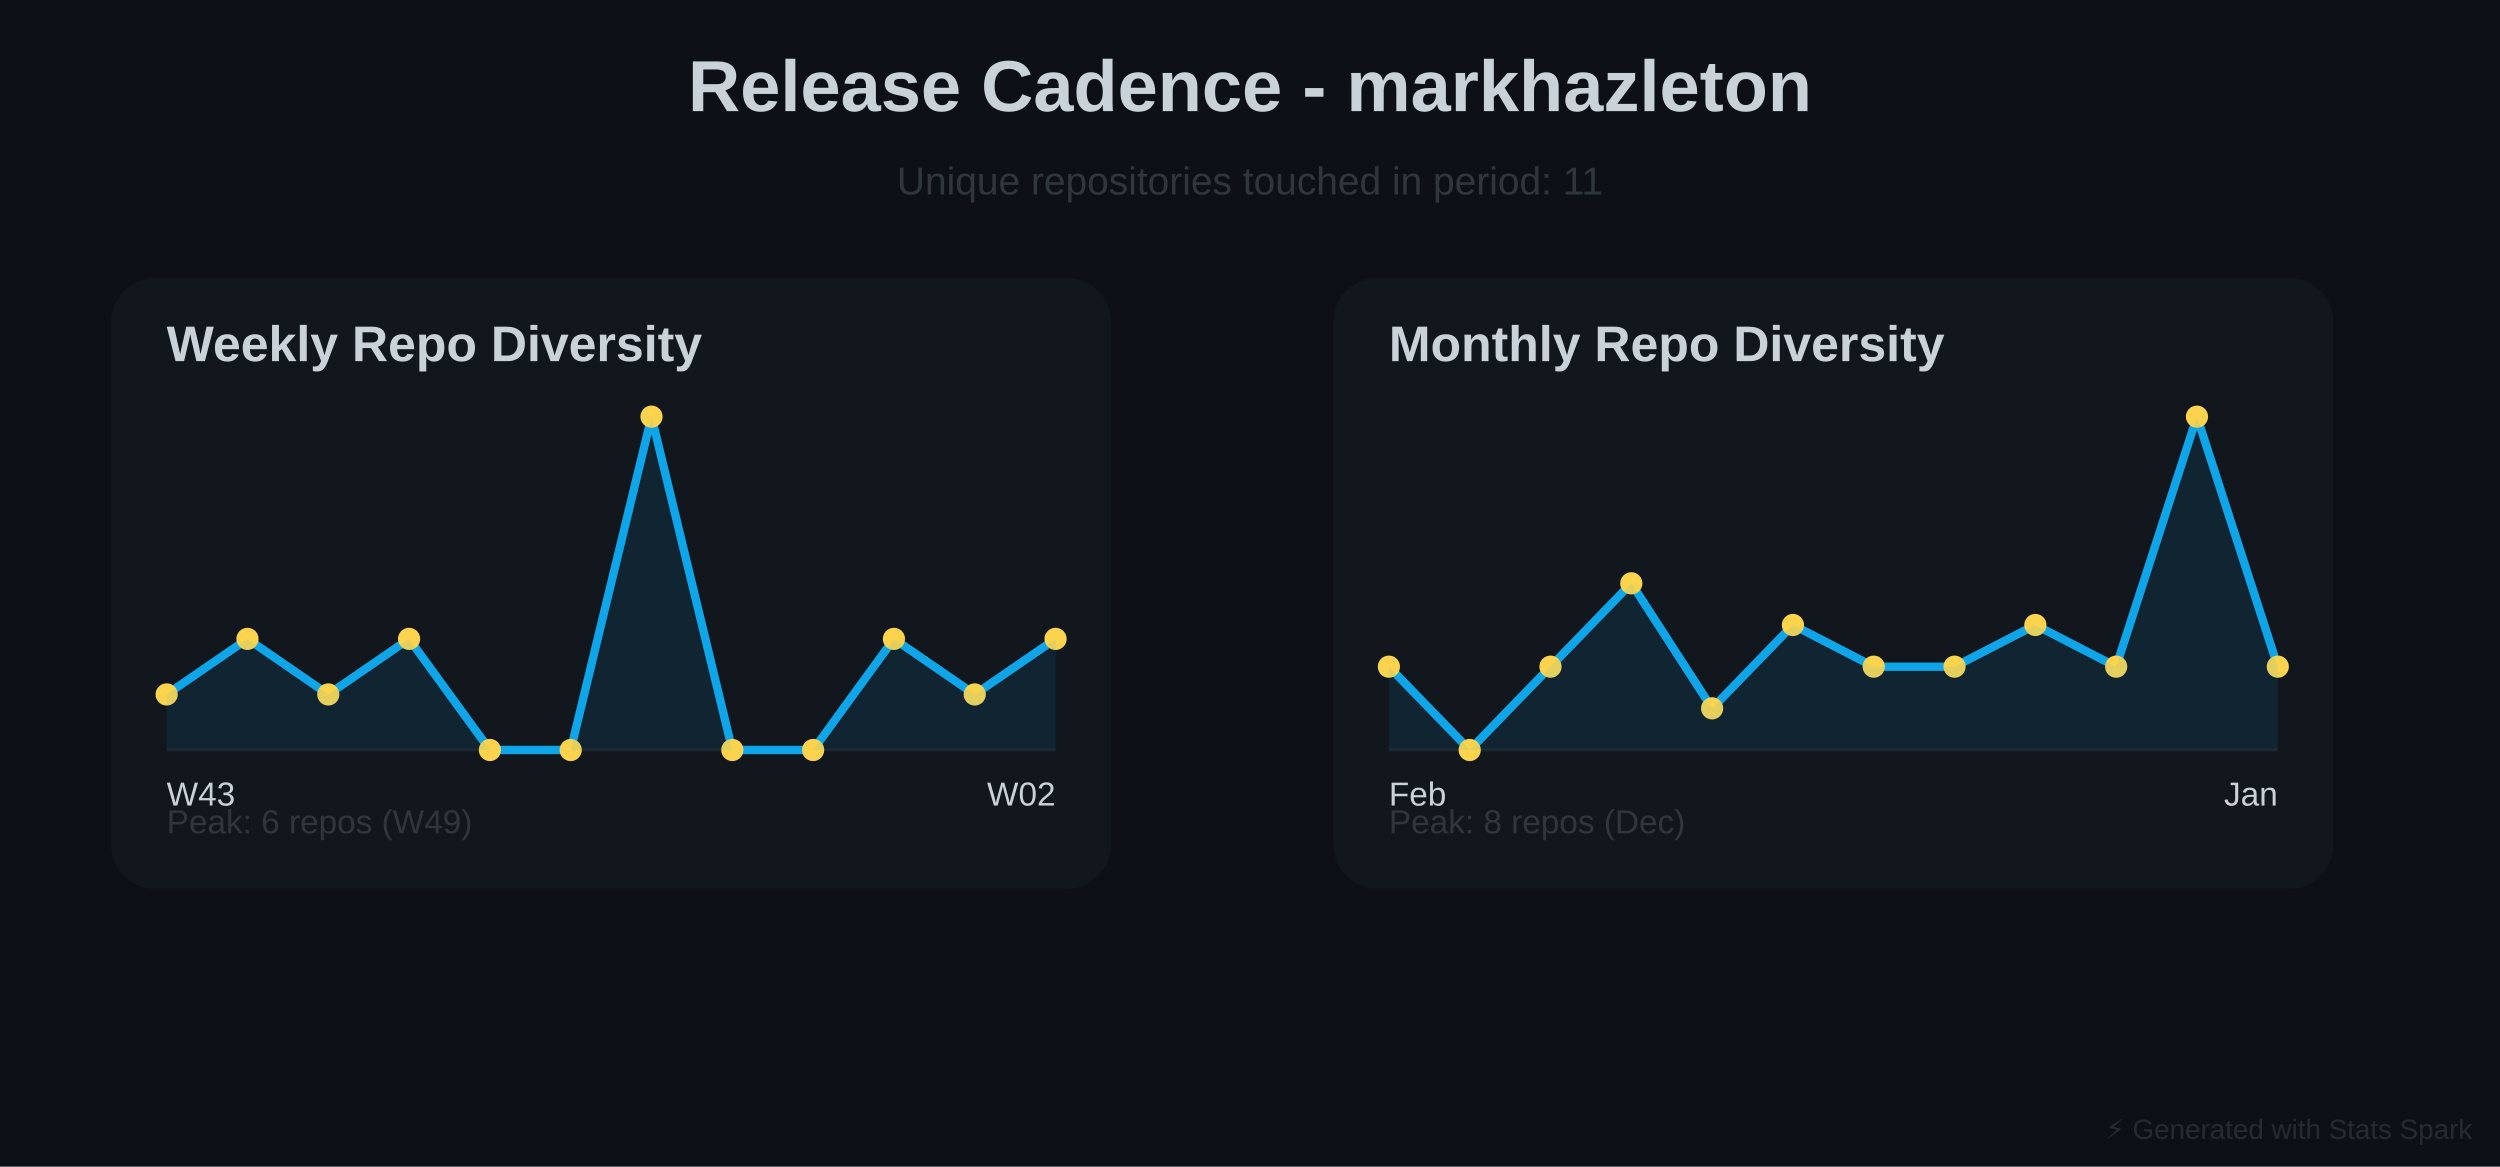
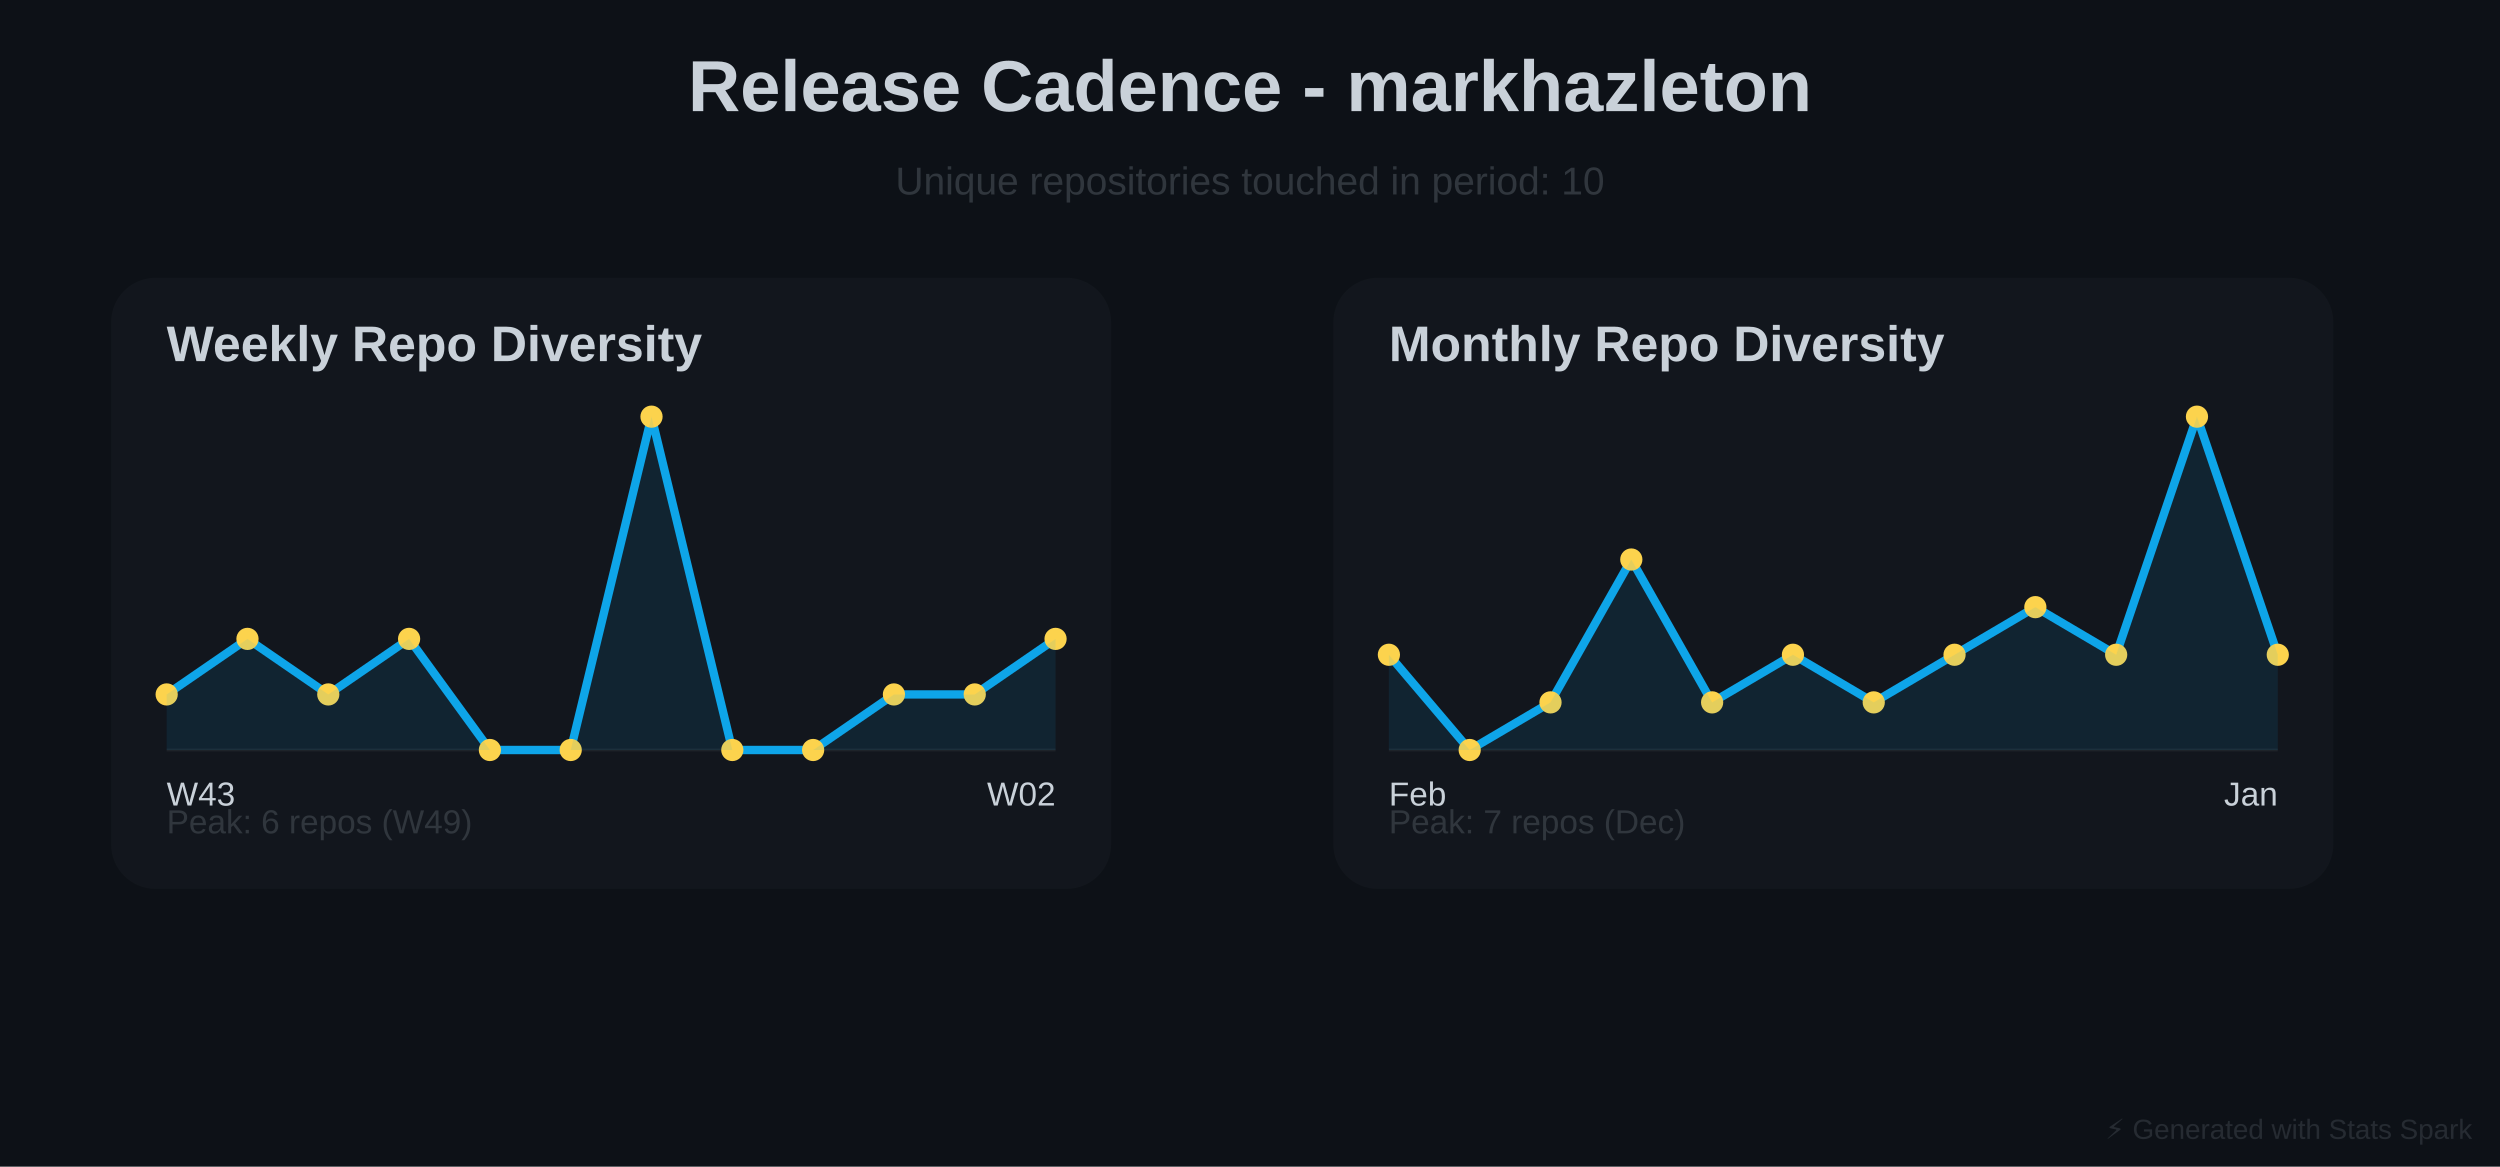
<svg xmlns="http://www.w3.org/2000/svg" baseProfile="full" height="420" version="1.1" width="900">
  <defs />
  <rect fill="#0D1117" height="420" width="900" x="0" y="0" />
  <text fill="#C9D1D9" font-family="Arial, sans-serif" font-size="26px" font-weight="bold" text-anchor="middle" x="450" y="40">Release Cadence - markhazleton</text>
-   <text fill="#30363D" font-family="Arial, sans-serif" font-size="14px" text-anchor="middle" x="450" y="70">Unique repositories touched in period: 11</text>
+   <text fill="#30363D" font-family="Arial, sans-serif" font-size="14px" text-anchor="middle" x="450" y="70">Unique repositories touched in period: 10</text>
  <rect fill="#30363D" height="220" opacity="0.15" rx="16" width="360" x="40" y="100" />
  <text fill="#C9D1D9" font-family="Arial, sans-serif" font-size="18px" font-weight="bold" x="60" y="130">Weekly Repo Diversity</text>
  <line opacity="0.4" stroke="#30363D" stroke-width="1" x1="60" x2="380" y1="270" y2="270" />
-   <polyline fill="none" points="60.0,250.0 89.091,230.0 118.182,250.0 147.273,230.0 176.364,270.0 205.455,270.0 234.545,150.0 263.636,270.0 292.727,270.0 321.818,230.0 350.909,250.0 380.0,230.0" stroke="#0EA5E9" stroke-linecap="round" stroke-linejoin="round" stroke-width="3" />
+   <polyline fill="none" points="60.0,250.0 89.091,230.0 118.182,250.0 147.273,230.0 176.364,270.0 205.455,270.0 234.545,150.0 263.636,270.0 292.727,270.0 321.818,250.0 350.909,250.0 380.0,230.0" stroke="#0EA5E9" stroke-linecap="round" stroke-linejoin="round" stroke-width="3" />
  <circle cx="60.0" cy="250.0" fill="#FCD34D" r="4" />
  <circle cx="89.091" cy="230.0" fill="#FCD34D" r="4" />
  <circle cx="118.182" cy="250.0" fill="#FCD34D" r="4" />
  <circle cx="147.273" cy="230.0" fill="#FCD34D" r="4" />
  <circle cx="176.364" cy="270.0" fill="#FCD34D" r="4" />
  <circle cx="205.455" cy="270.0" fill="#FCD34D" r="4" />
  <circle cx="234.545" cy="150.0" fill="#FCD34D" r="4" />
  <circle cx="263.636" cy="270.0" fill="#FCD34D" r="4" />
  <circle cx="292.727" cy="270.0" fill="#FCD34D" r="4" />
-   <circle cx="321.818" cy="230.0" fill="#FCD34D" r="4" />
+   <circle cx="321.818" cy="250.0" fill="#FCD34D" r="4" />
  <circle cx="350.909" cy="250.0" fill="#FCD34D" r="4" />
  <circle cx="380.0" cy="230.0" fill="#FCD34D" r="4" />
-   <polygon fill="#0EA5E9" opacity="0.1" points="60.0,250.0 89.091,230.0 118.182,250.0 147.273,230.0 176.364,270.0 205.455,270.0 234.545,150.0 263.636,270.0 292.727,270.0 321.818,230.0 350.909,250.0 380.0,230.0 380,270 60,270" />
+   <polygon fill="#0EA5E9" opacity="0.1" points="60.0,250.0 89.091,230.0 118.182,250.0 147.273,230.0 176.364,270.0 205.455,270.0 234.545,150.0 263.636,270.0 292.727,270.0 321.818,250.0 350.909,250.0 380.0,230.0 380,270 60,270" />
  <text fill="#C9D1D9" font-family="Arial, sans-serif" font-size="12px" x="60" y="290">W43</text>
  <text fill="#C9D1D9" font-family="Arial, sans-serif" font-size="12px" text-anchor="end" x="380" y="290">W02</text>
  <text fill="#30363D" font-family="Arial, sans-serif" font-size="12px" x="60" y="300">Peak: 6 repos (W49)</text>
  <rect fill="#30363D" height="220" opacity="0.15" rx="16" width="360" x="480" y="100" />
  <text fill="#C9D1D9" font-family="Arial, sans-serif" font-size="18px" font-weight="bold" x="500" y="130">Monthly Repo Diversity</text>
  <line opacity="0.4" stroke="#30363D" stroke-width="1" x1="500" x2="820" y1="270" y2="270" />
-   <polyline fill="none" points="500.0,240.0 529.091,270.0 558.182,240.0 587.273,210.0 616.364,255.0 645.455,225.0 674.545,240.0 703.636,240.0 732.727,225.0 761.818,240.0 790.909,150.0 820.0,240.0" stroke="#0EA5E9" stroke-linecap="round" stroke-linejoin="round" stroke-width="3" />
-   <circle cx="500.0" cy="240.0" fill="#FCD34D" r="4" />
+   <polyline fill="none" points="500.0,235.714 529.091,270.0 558.182,252.857 587.273,201.429 616.364,252.857 645.455,235.714 674.545,252.857 703.636,235.714 732.727,218.571 761.818,235.714 790.909,150.0 820.0,235.714" stroke="#0EA5E9" stroke-linecap="round" stroke-linejoin="round" stroke-width="3" />
+   <circle cx="500.0" cy="235.714" fill="#FCD34D" r="4" />
  <circle cx="529.091" cy="270.0" fill="#FCD34D" r="4" />
-   <circle cx="558.182" cy="240.0" fill="#FCD34D" r="4" />
-   <circle cx="587.273" cy="210.0" fill="#FCD34D" r="4" />
-   <circle cx="616.364" cy="255.0" fill="#FCD34D" r="4" />
-   <circle cx="645.455" cy="225.0" fill="#FCD34D" r="4" />
-   <circle cx="674.545" cy="240.0" fill="#FCD34D" r="4" />
-   <circle cx="703.636" cy="240.0" fill="#FCD34D" r="4" />
-   <circle cx="732.727" cy="225.0" fill="#FCD34D" r="4" />
-   <circle cx="761.818" cy="240.0" fill="#FCD34D" r="4" />
+   <circle cx="558.182" cy="252.857" fill="#FCD34D" r="4" />
+   <circle cx="587.273" cy="201.429" fill="#FCD34D" r="4" />
+   <circle cx="616.364" cy="252.857" fill="#FCD34D" r="4" />
+   <circle cx="645.455" cy="235.714" fill="#FCD34D" r="4" />
+   <circle cx="674.545" cy="252.857" fill="#FCD34D" r="4" />
+   <circle cx="703.636" cy="235.714" fill="#FCD34D" r="4" />
+   <circle cx="732.727" cy="218.571" fill="#FCD34D" r="4" />
+   <circle cx="761.818" cy="235.714" fill="#FCD34D" r="4" />
  <circle cx="790.909" cy="150.0" fill="#FCD34D" r="4" />
-   <circle cx="820.0" cy="240.0" fill="#FCD34D" r="4" />
-   <polygon fill="#0EA5E9" opacity="0.1" points="500.0,240.0 529.091,270.0 558.182,240.0 587.273,210.0 616.364,255.0 645.455,225.0 674.545,240.0 703.636,240.0 732.727,225.0 761.818,240.0 790.909,150.0 820.0,240.0 820,270 500,270" />
+   <circle cx="820.0" cy="235.714" fill="#FCD34D" r="4" />
+   <polygon fill="#0EA5E9" opacity="0.1" points="500.0,235.714 529.091,270.0 558.182,252.857 587.273,201.429 616.364,252.857 645.455,235.714 674.545,252.857 703.636,235.714 732.727,218.571 761.818,235.714 790.909,150.0 820.0,235.714 820,270 500,270" />
  <text fill="#C9D1D9" font-family="Arial, sans-serif" font-size="12px" x="500" y="290">Feb</text>
  <text fill="#C9D1D9" font-family="Arial, sans-serif" font-size="12px" text-anchor="end" x="820" y="290">Jan</text>
-   <text fill="#30363D" font-family="Arial, sans-serif" font-size="12px" x="500" y="300">Peak: 8 repos (Dec)</text>
+   <text fill="#30363D" font-family="Arial, sans-serif" font-size="12px" x="500" y="300">Peak: 7 repos (Dec)</text>
  <text fill="#30363D" font-family="Arial, sans-serif" font-size="10px" opacity="0.7" text-anchor="end" x="890" y="410">⚡ Generated with Stats Spark</text>
</svg>
